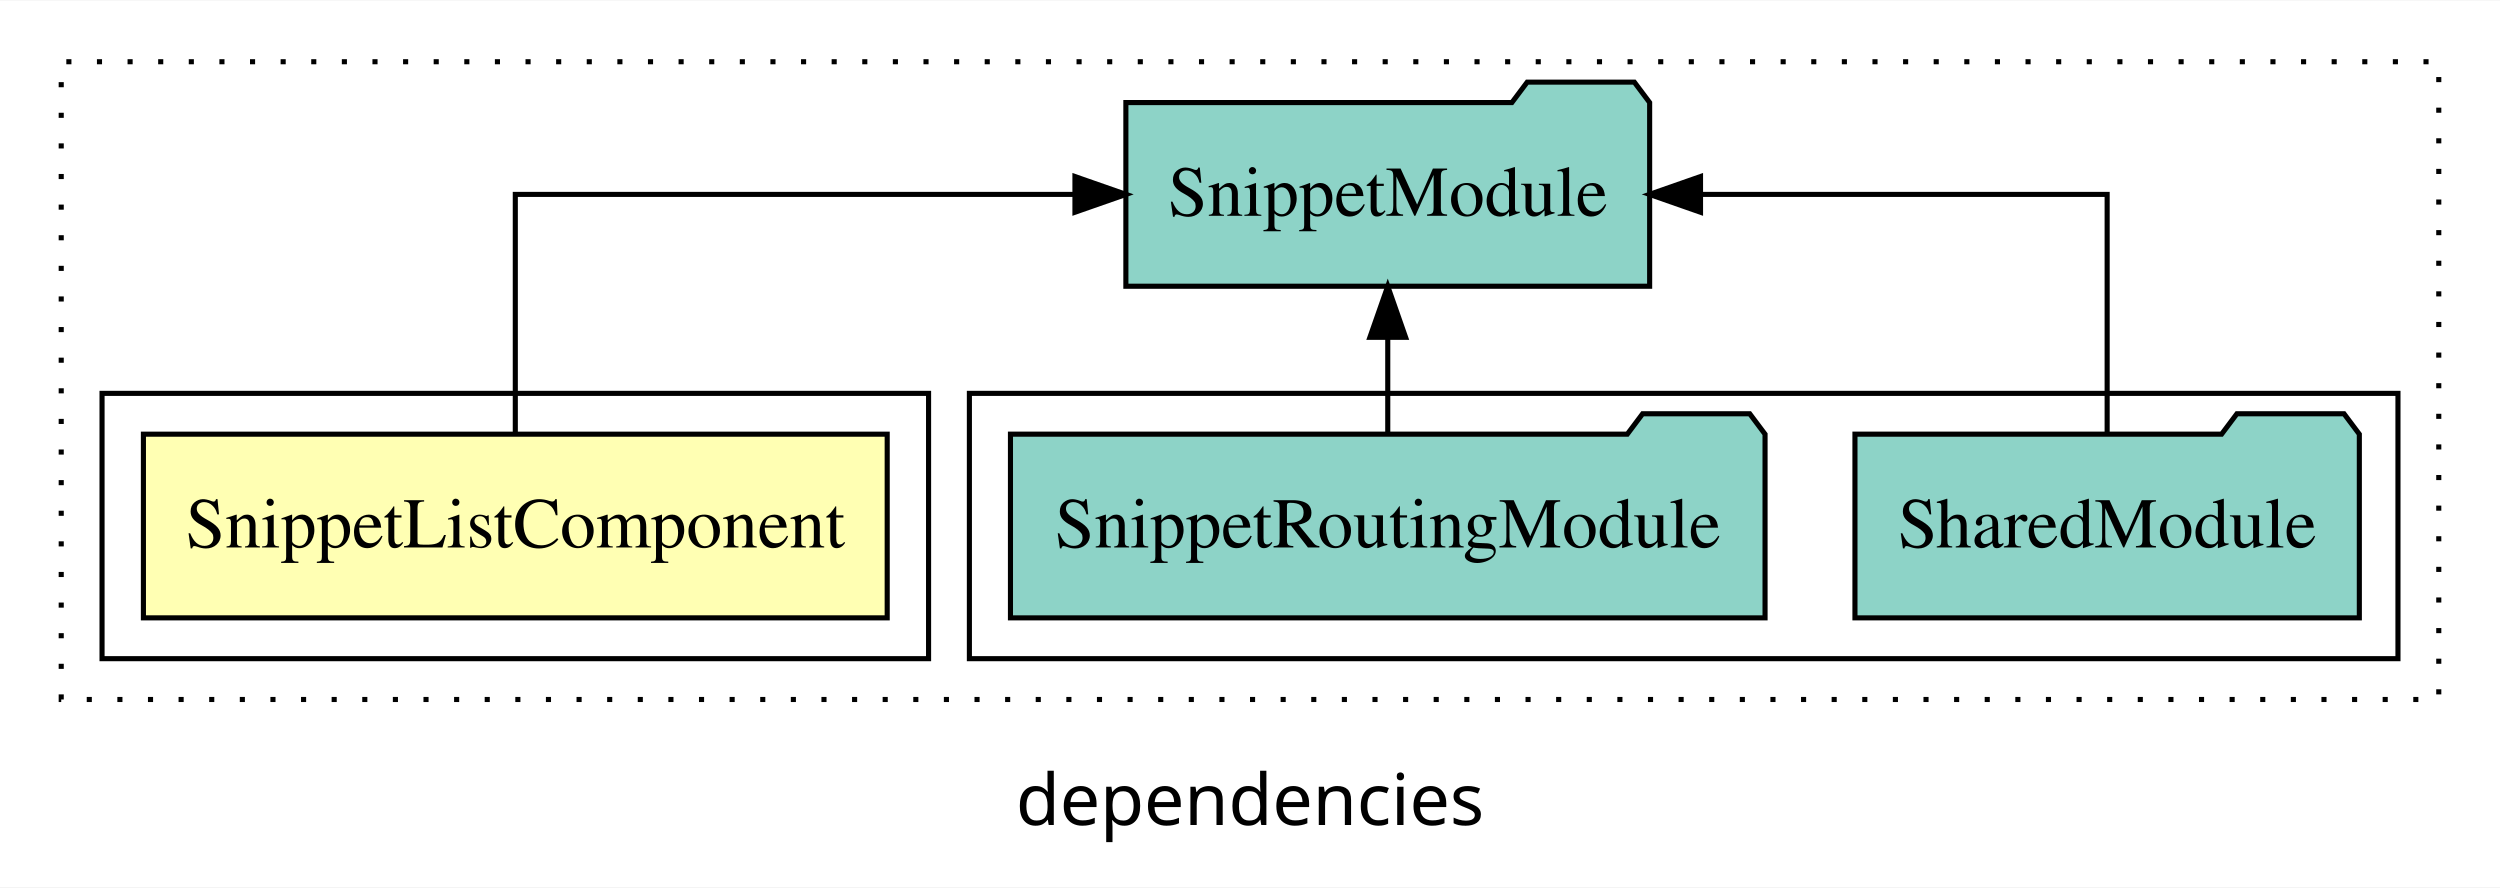
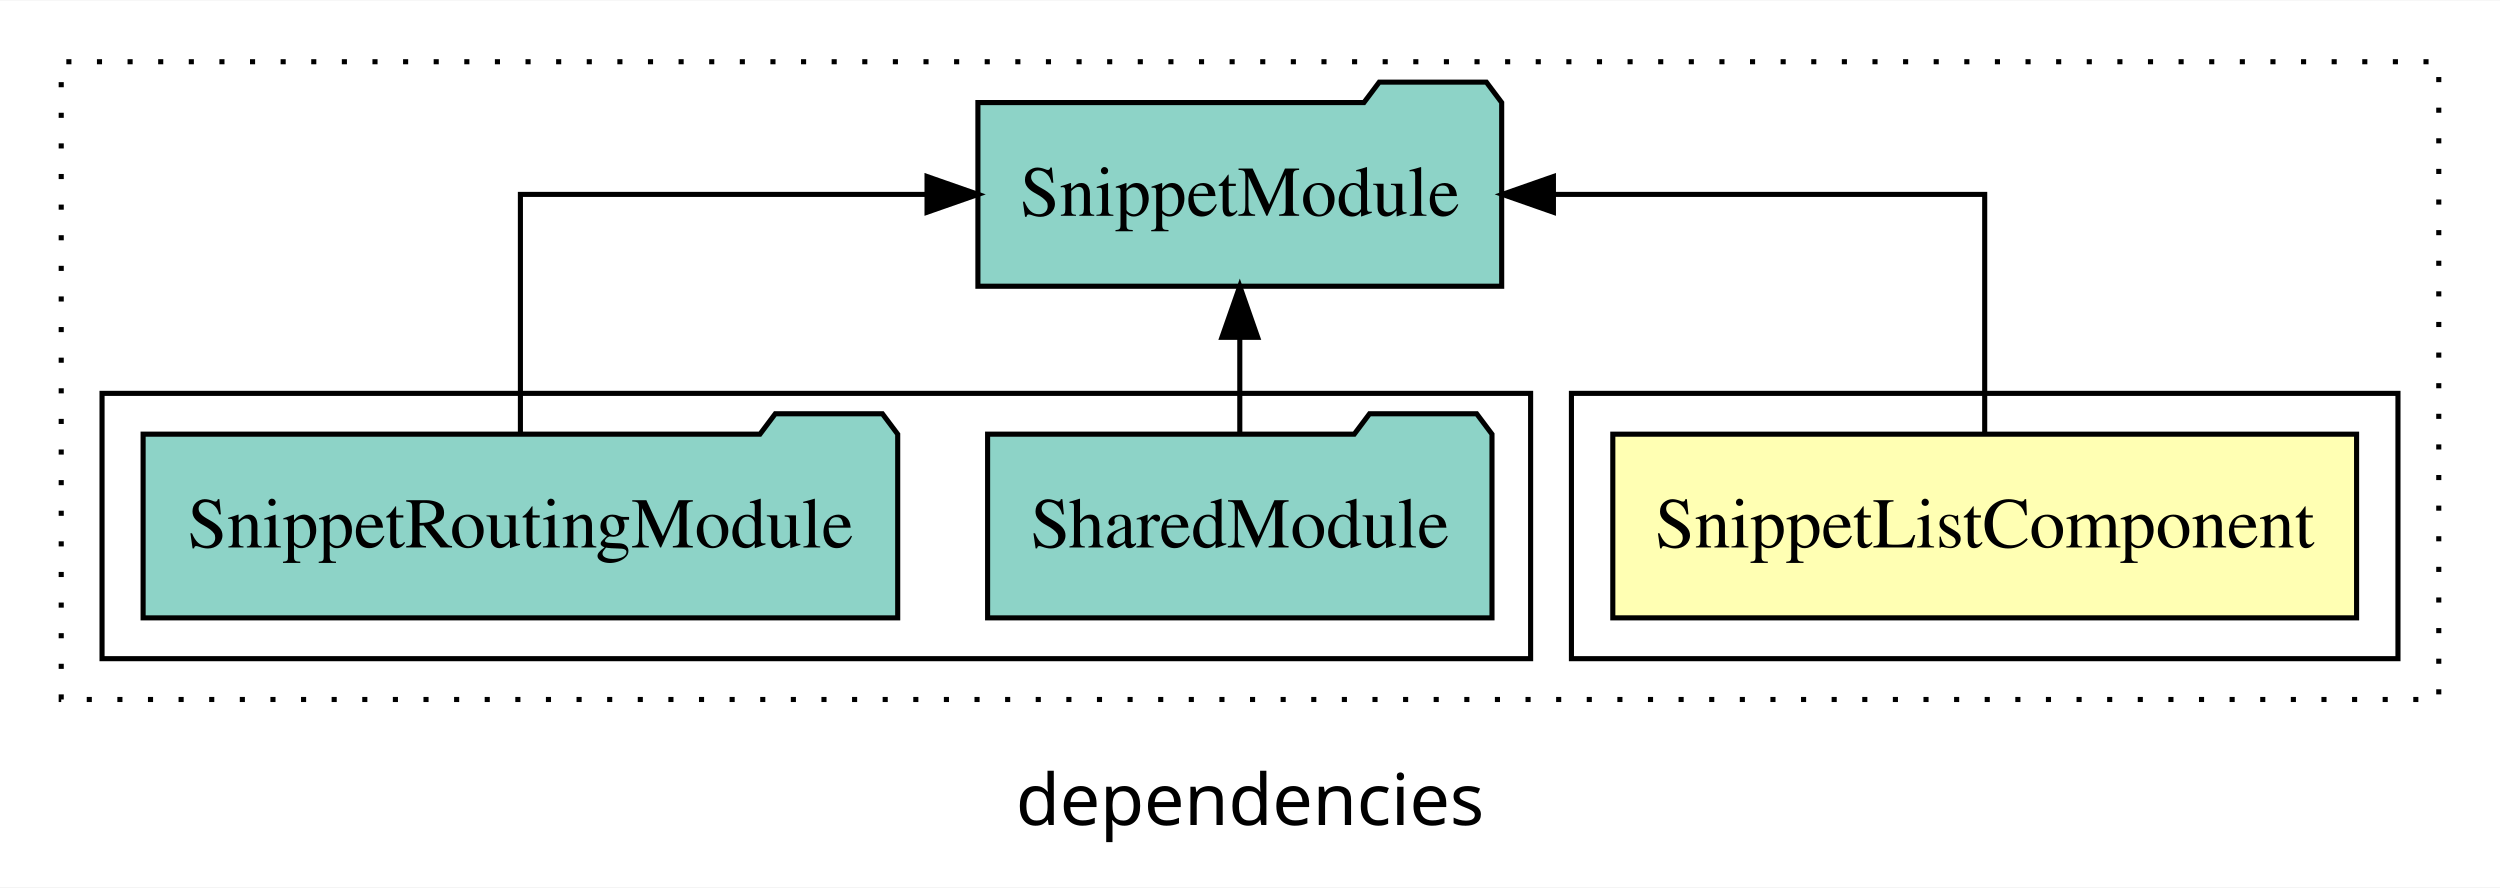
<svg xmlns="http://www.w3.org/2000/svg" width="490pt" height="174pt" viewBox="0.00 0.00 490.00 173.80">
  <g id="graph0" class="graph" transform="scale(1 1) rotate(0) translate(4 169.8)">
    <polygon fill="white" stroke="transparent" points="-4,4 -4,-169.8 486,-169.8 486,4 -4,4" />
    <text text-anchor="middle" x="241" y="-8.2" font-family="sans-serif" font-size="14.00">dependencies</text>
    <g id="clust1" class="cluster">
      <polygon fill="none" stroke="black" stroke-dasharray="1,5" points="8,-32.8 8,-157.8 474,-157.8 474,-32.8 8,-32.8" />
    </g>
+     <g id="clust2" class="cluster">
+       <polygon fill="none" stroke="black" points="304,-40.8 304,-92.8 466,-92.8 466,-40.8 304,-40.8" />
+     </g>
    <g id="clust4" class="cluster">
-       <polygon fill="none" stroke="black" points="186,-40.8 186,-92.8 466,-92.8 466,-40.8 186,-40.8" />
-     </g>
-     <g id="clust2" class="cluster">
-       <polygon fill="none" stroke="black" points="16,-40.8 16,-92.8 178,-92.8 178,-40.8 16,-40.8" />
+       <polygon fill="none" stroke="black" points="16,-40.8 16,-92.8 296,-92.8 296,-40.8 16,-40.8" />
    </g>
    <g id="node1" class="node">
-       <polygon fill="#ffffb3" stroke="black" points="169.89,-84.8 24.11,-84.8 24.11,-48.8 169.89,-48.8 169.89,-84.8" />
-       <text text-anchor="middle" x="97" y="-62.6" font-family="Times,serif" font-size="14.00">SnippetListComponent</text>
+       <polygon fill="#ffffb3" stroke="black" points="457.89,-84.8 312.11,-84.8 312.11,-48.8 457.89,-48.8 457.89,-84.8" />
+       <text text-anchor="middle" x="385" y="-62.6" font-family="Times,serif" font-size="14.00">SnippetListComponent</text>
    </g>
    <g id="node2" class="node">
-       <polygon fill="#8dd3c7" stroke="black" points="319.33,-149.8 316.33,-153.8 295.33,-153.8 292.33,-149.8 216.67,-149.8 216.67,-113.8 319.33,-113.8 319.33,-149.8" />
-       <text text-anchor="middle" x="268" y="-127.6" font-family="Times,serif" font-size="14.00">SnippetModule</text>
+       <polygon fill="#8dd3c7" stroke="black" points="290.33,-149.8 287.33,-153.8 266.33,-153.8 263.33,-149.8 187.67,-149.8 187.67,-113.8 290.33,-113.8 290.33,-149.8" />
+       <text text-anchor="middle" x="239" y="-127.6" font-family="Times,serif" font-size="14.00">SnippetModule</text>
    </g>
    <g id="edge1" class="edge">
-       <path fill="none" stroke="black" d="M97,-84.91C97,-104.14 97,-131.8 97,-131.8 97,-131.8 206.69,-131.8 206.69,-131.8" />
-       <polygon fill="black" stroke="black" points="206.69,-135.3 216.69,-131.8 206.69,-128.3 206.69,-135.3" />
+       <path fill="none" stroke="black" d="M385,-84.91C385,-104.14 385,-131.8 385,-131.8 385,-131.8 300.47,-131.8 300.47,-131.8" />
+       <polygon fill="black" stroke="black" points="300.47,-128.3 290.47,-131.8 300.47,-135.3 300.47,-128.3" />
    </g>
    <g id="node3" class="node">
-       <polygon fill="#8dd3c7" stroke="black" points="458.43,-84.8 455.43,-88.8 434.43,-88.8 431.43,-84.8 359.57,-84.8 359.57,-48.8 458.43,-48.8 458.43,-84.8" />
-       <text text-anchor="middle" x="409" y="-62.6" font-family="Times,serif" font-size="14.00">SharedModule</text>
+       <polygon fill="#8dd3c7" stroke="black" points="288.43,-84.8 285.43,-88.8 264.43,-88.8 261.43,-84.8 189.57,-84.8 189.57,-48.8 288.43,-48.8 288.43,-84.8" />
+       <text text-anchor="middle" x="239" y="-62.6" font-family="Times,serif" font-size="14.00">SharedModule</text>
    </g>
    <g id="edge2" class="edge">
-       <path fill="none" stroke="black" d="M409,-84.91C409,-104.14 409,-131.8 409,-131.8 409,-131.8 329.3,-131.8 329.3,-131.8" />
-       <polygon fill="black" stroke="black" points="329.3,-128.3 319.3,-131.8 329.3,-135.3 329.3,-128.3" />
+       <path fill="none" stroke="black" d="M239,-84.91C239,-84.91 239,-103.79 239,-103.79" />
+       <polygon fill="black" stroke="black" points="235.5,-103.79 239,-113.79 242.5,-103.79 235.5,-103.79" />
    </g>
    <g id="node4" class="node">
-       <polygon fill="#8dd3c7" stroke="black" points="341.95,-84.8 338.95,-88.8 317.95,-88.8 314.95,-84.8 194.05,-84.8 194.05,-48.8 341.95,-48.8 341.95,-84.8" />
-       <text text-anchor="middle" x="268" y="-62.6" font-family="Times,serif" font-size="14.00">SnippetRoutingModule</text>
+       <polygon fill="#8dd3c7" stroke="black" points="171.95,-84.8 168.95,-88.8 147.95,-88.8 144.95,-84.8 24.05,-84.8 24.05,-48.8 171.95,-48.8 171.95,-84.8" />
+       <text text-anchor="middle" x="98" y="-62.6" font-family="Times,serif" font-size="14.00">SnippetRoutingModule</text>
    </g>
    <g id="edge3" class="edge">
-       <path fill="none" stroke="black" d="M268,-84.91C268,-84.91 268,-103.79 268,-103.79" />
-       <polygon fill="black" stroke="black" points="264.5,-103.79 268,-113.79 271.5,-103.79 264.5,-103.79" />
+       <path fill="none" stroke="black" d="M98,-84.91C98,-104.14 98,-131.8 98,-131.8 98,-131.8 177.7,-131.8 177.7,-131.8" />
+       <polygon fill="black" stroke="black" points="177.7,-135.3 187.7,-131.8 177.7,-128.3 177.7,-135.3" />
    </g>
  </g>
</svg>
